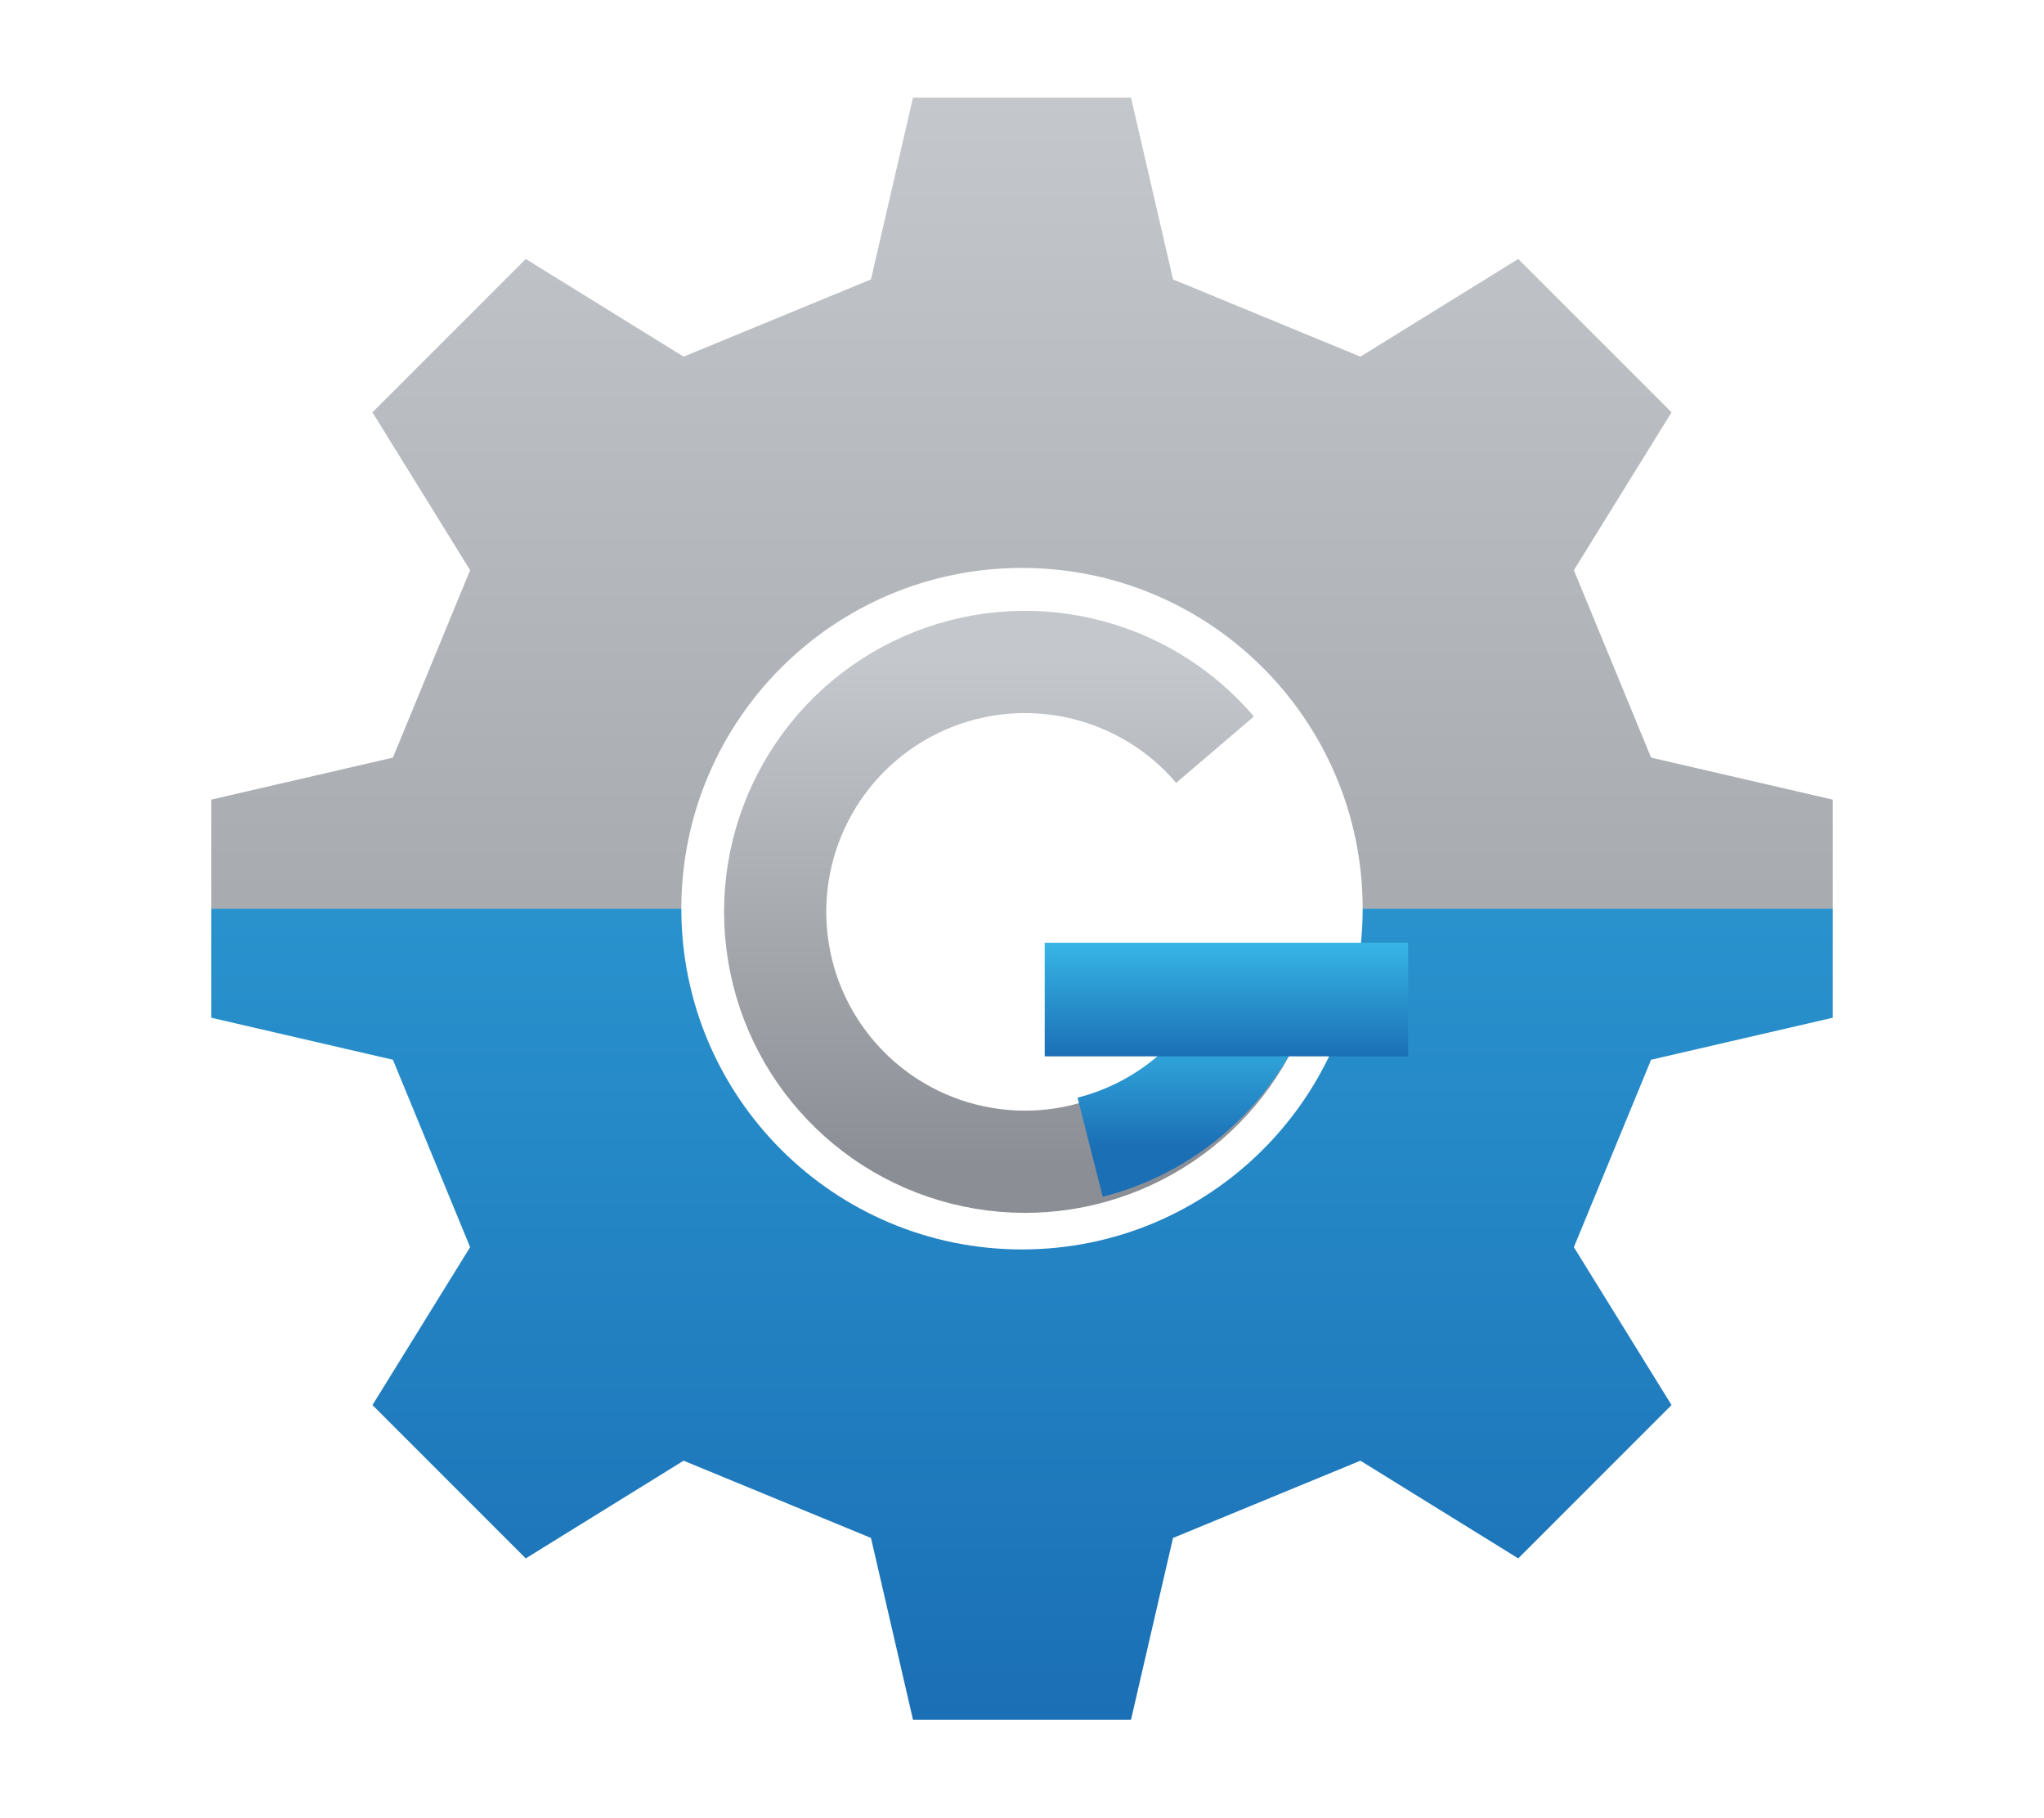
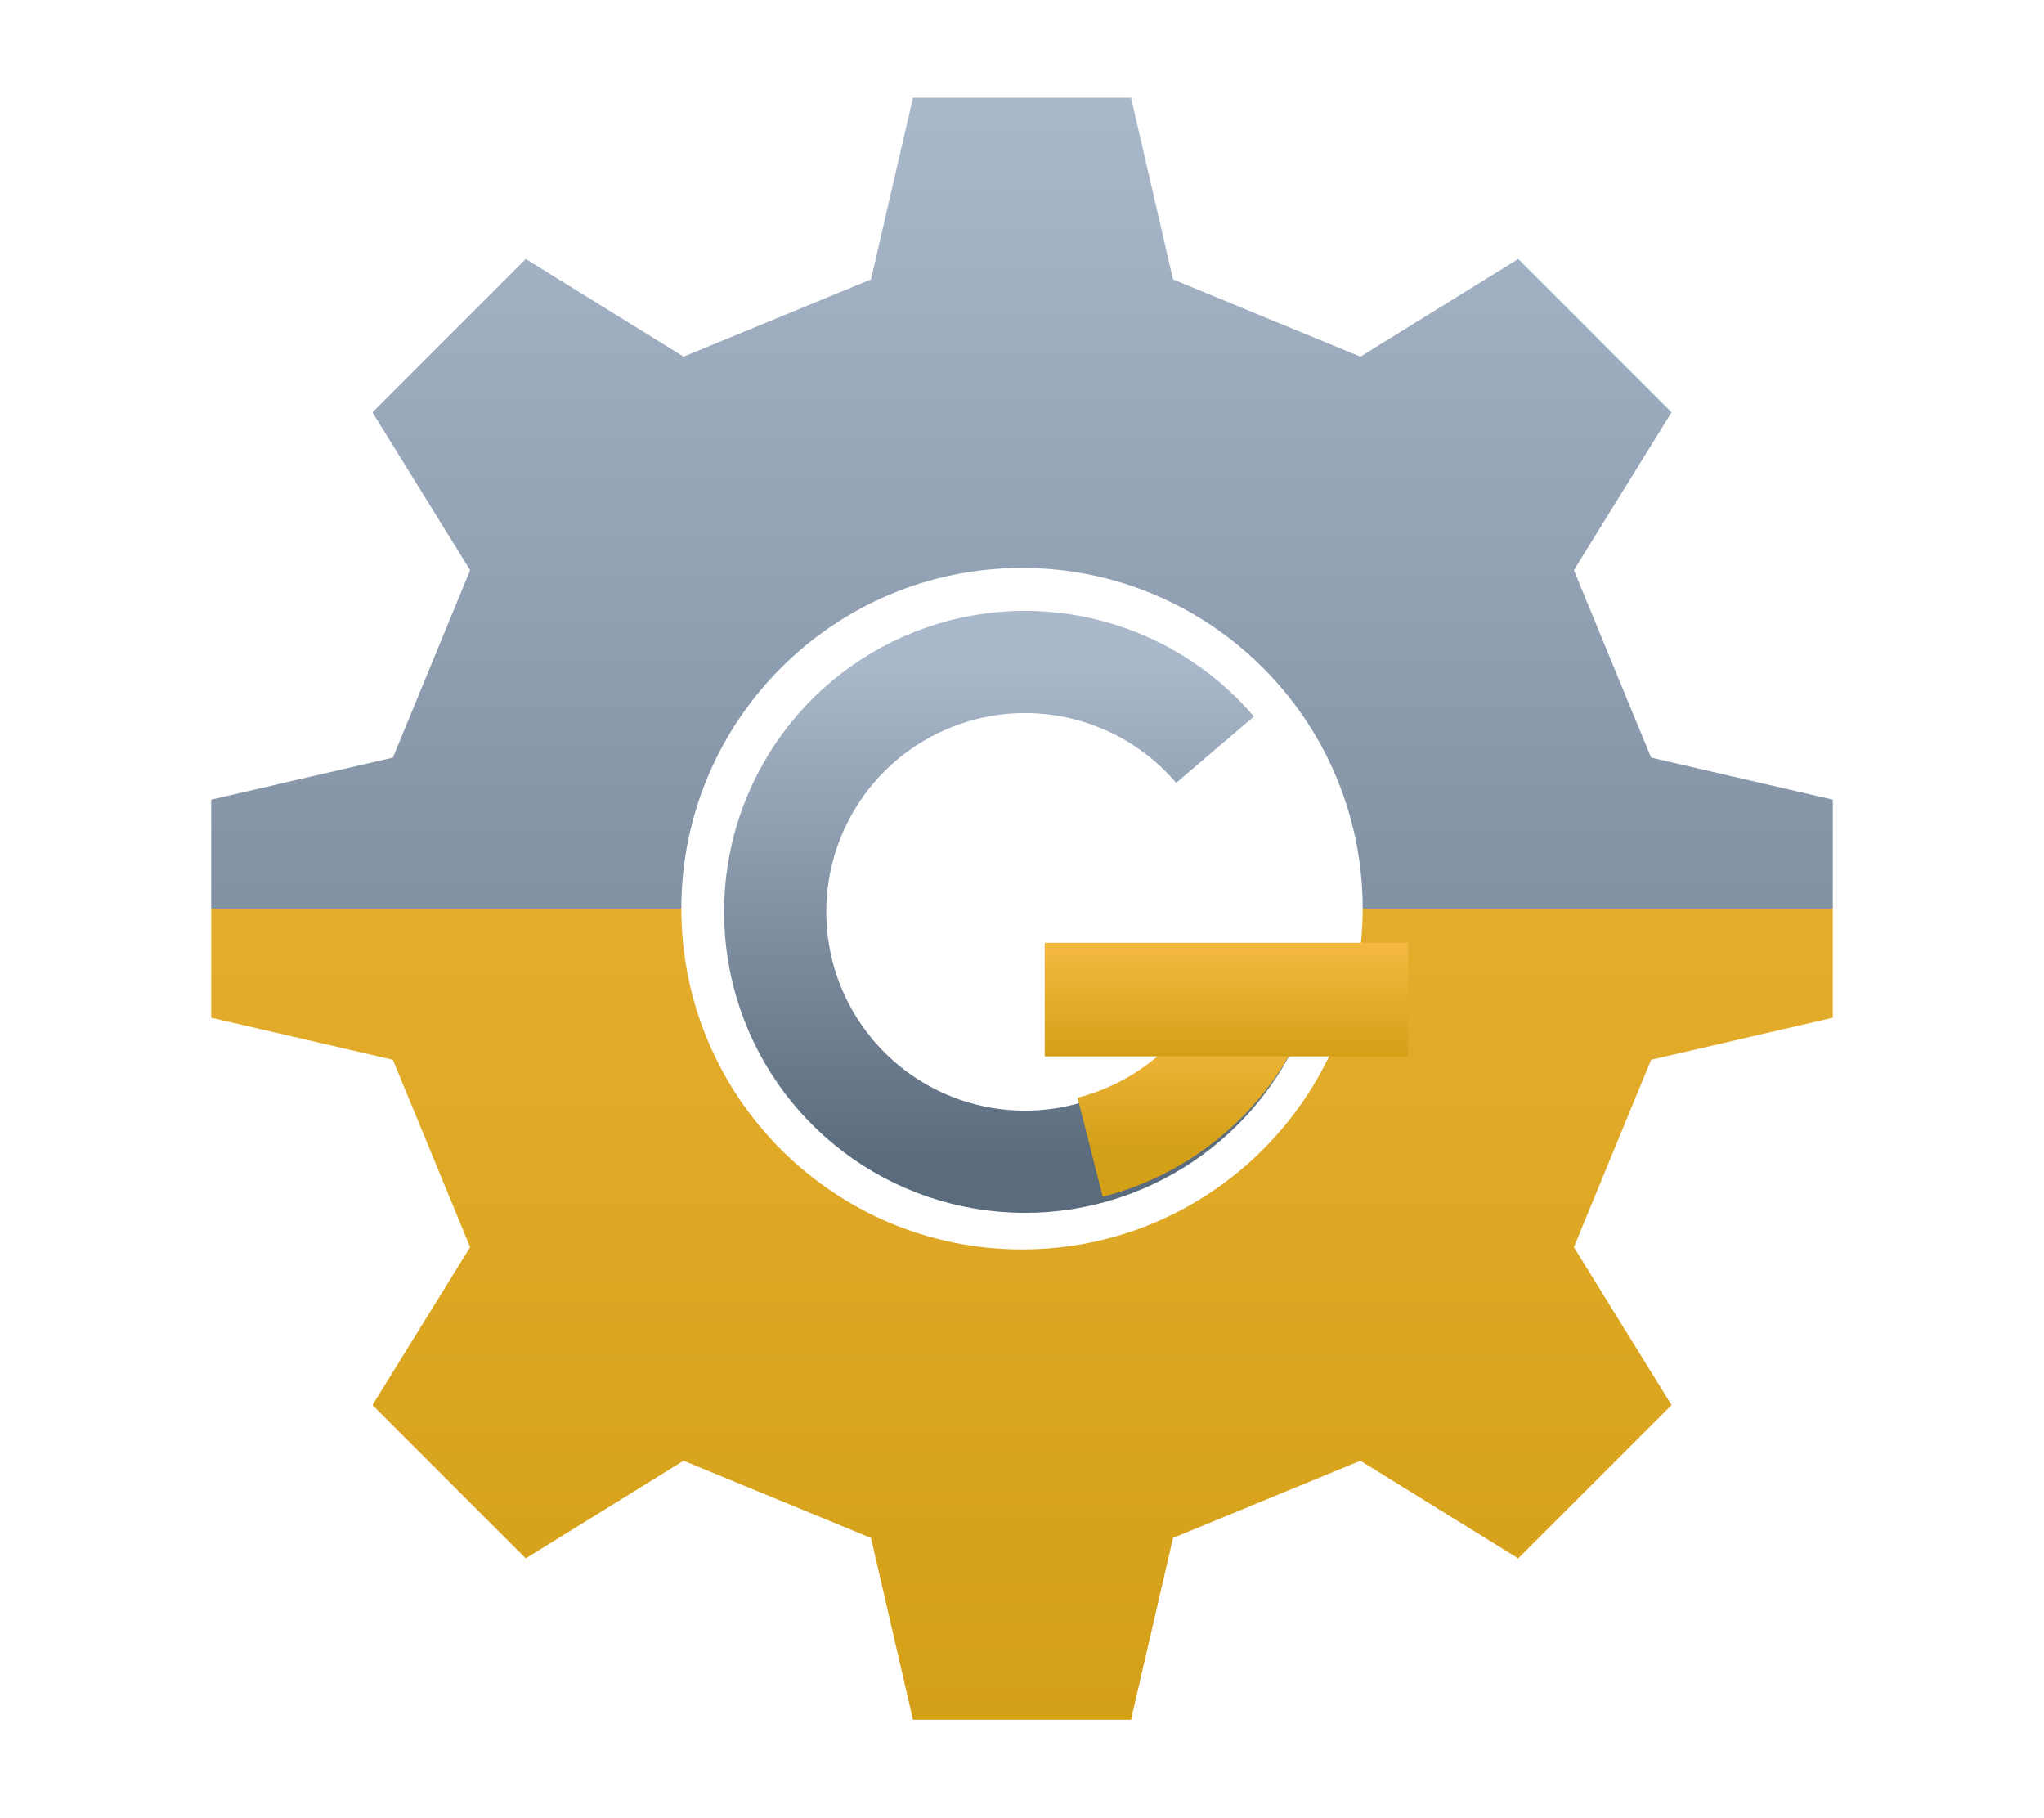
<svg xmlns="http://www.w3.org/2000/svg" viewBox="60 8 180 160" role="img" aria-label="Hussain Engineering">
  <defs>
    <linearGradient id="gGray" x1="0" y1="0" x2="0" y2="1">
-       <stop offset="0" stop-color="#c4c7cb" />
-       <stop offset="1" stop-color="#8b8f95" />
+       <stop offset="0" stop-color="#a9b8ca" />
+       <stop offset="1" stop-color="#5a6b7d" />
    </linearGradient>
    <linearGradient id="gBlue" x1="0" y1="0" x2="0" y2="1">
-       <stop offset="0" stop-color="#37b6e6" />
-       <stop offset="1" stop-color="#1b6fb5" />
+       <stop offset="0" stop-color="#f5b942" />
+       <stop offset="1" stop-color="#d4a017" />
    </linearGradient>
    <clipPath id="top">
      <rect x="0" y="0" width="300" height="88" />
    </clipPath>
    <clipPath id="bottom">
      <rect x="0" y="88" width="300" height="200" />
    </clipPath>
  </defs>
  <path d="M136.7,32.6 L140.4,16.6 L159.6,16.6 L163.3,32.6 L179.8,39.4 L193.7,30.8 L207.2,44.3 L198.6,58.2 L205.4,74.7 L221.4,78.4 L221.4,97.6 L205.4,101.3 L198.6,117.8 L207.2,131.7 L193.7,145.2 L179.8,136.6 L163.3,143.4 L159.6,159.4 L140.4,159.4 L136.7,143.4 L120.2,136.6 L106.3,145.2 L92.8,131.7 L101.4,117.8 L94.6,101.3 L78.6,97.6 L78.6,78.4 L94.6,74.7 L101.4,58.2 L92.8,44.3 L106.3,30.8 L120.2,39.4 Z M120,88 a30,30 0 1,0 60,0 a30,30 0 1,0 -60,0 Z" fill-rule="evenodd" fill="url(#gGray)" clip-path="url(#top)" />
  <path d="M136.7,32.6 L140.4,16.6 L159.6,16.6 L163.3,32.6 L179.8,39.4 L193.7,30.8 L207.2,44.3 L198.6,58.2 L205.4,74.7 L221.4,78.4 L221.4,97.6 L205.4,101.3 L198.6,117.8 L207.2,131.7 L193.7,145.2 L179.8,136.6 L163.3,143.4 L159.6,159.4 L140.4,159.4 L136.7,143.4 L120.2,136.6 L106.3,145.2 L92.8,131.7 L101.4,117.8 L94.6,101.3 L78.6,97.6 L78.6,78.4 L94.6,74.7 L101.4,58.2 L92.8,44.3 L106.3,30.8 L120.2,39.4 Z M120,88 a30,30 0 1,0 60,0 a30,30 0 1,0 -60,0 Z" fill-rule="evenodd" fill="url(#gBlue)" clip-path="url(#bottom)" />
  <path d="M167,74 A22,22 0 1,0 170,98" fill="none" stroke="url(#gGray)" stroke-width="9" stroke-linecap="butt" />
  <path d="M170,98 A22,22 0 0,1 156,109" fill="none" stroke="url(#gBlue)" stroke-width="9" stroke-linecap="butt" />
  <path d="M152,91 H184 L184,101 H152 Z" fill="url(#gBlue)" />
</svg>
